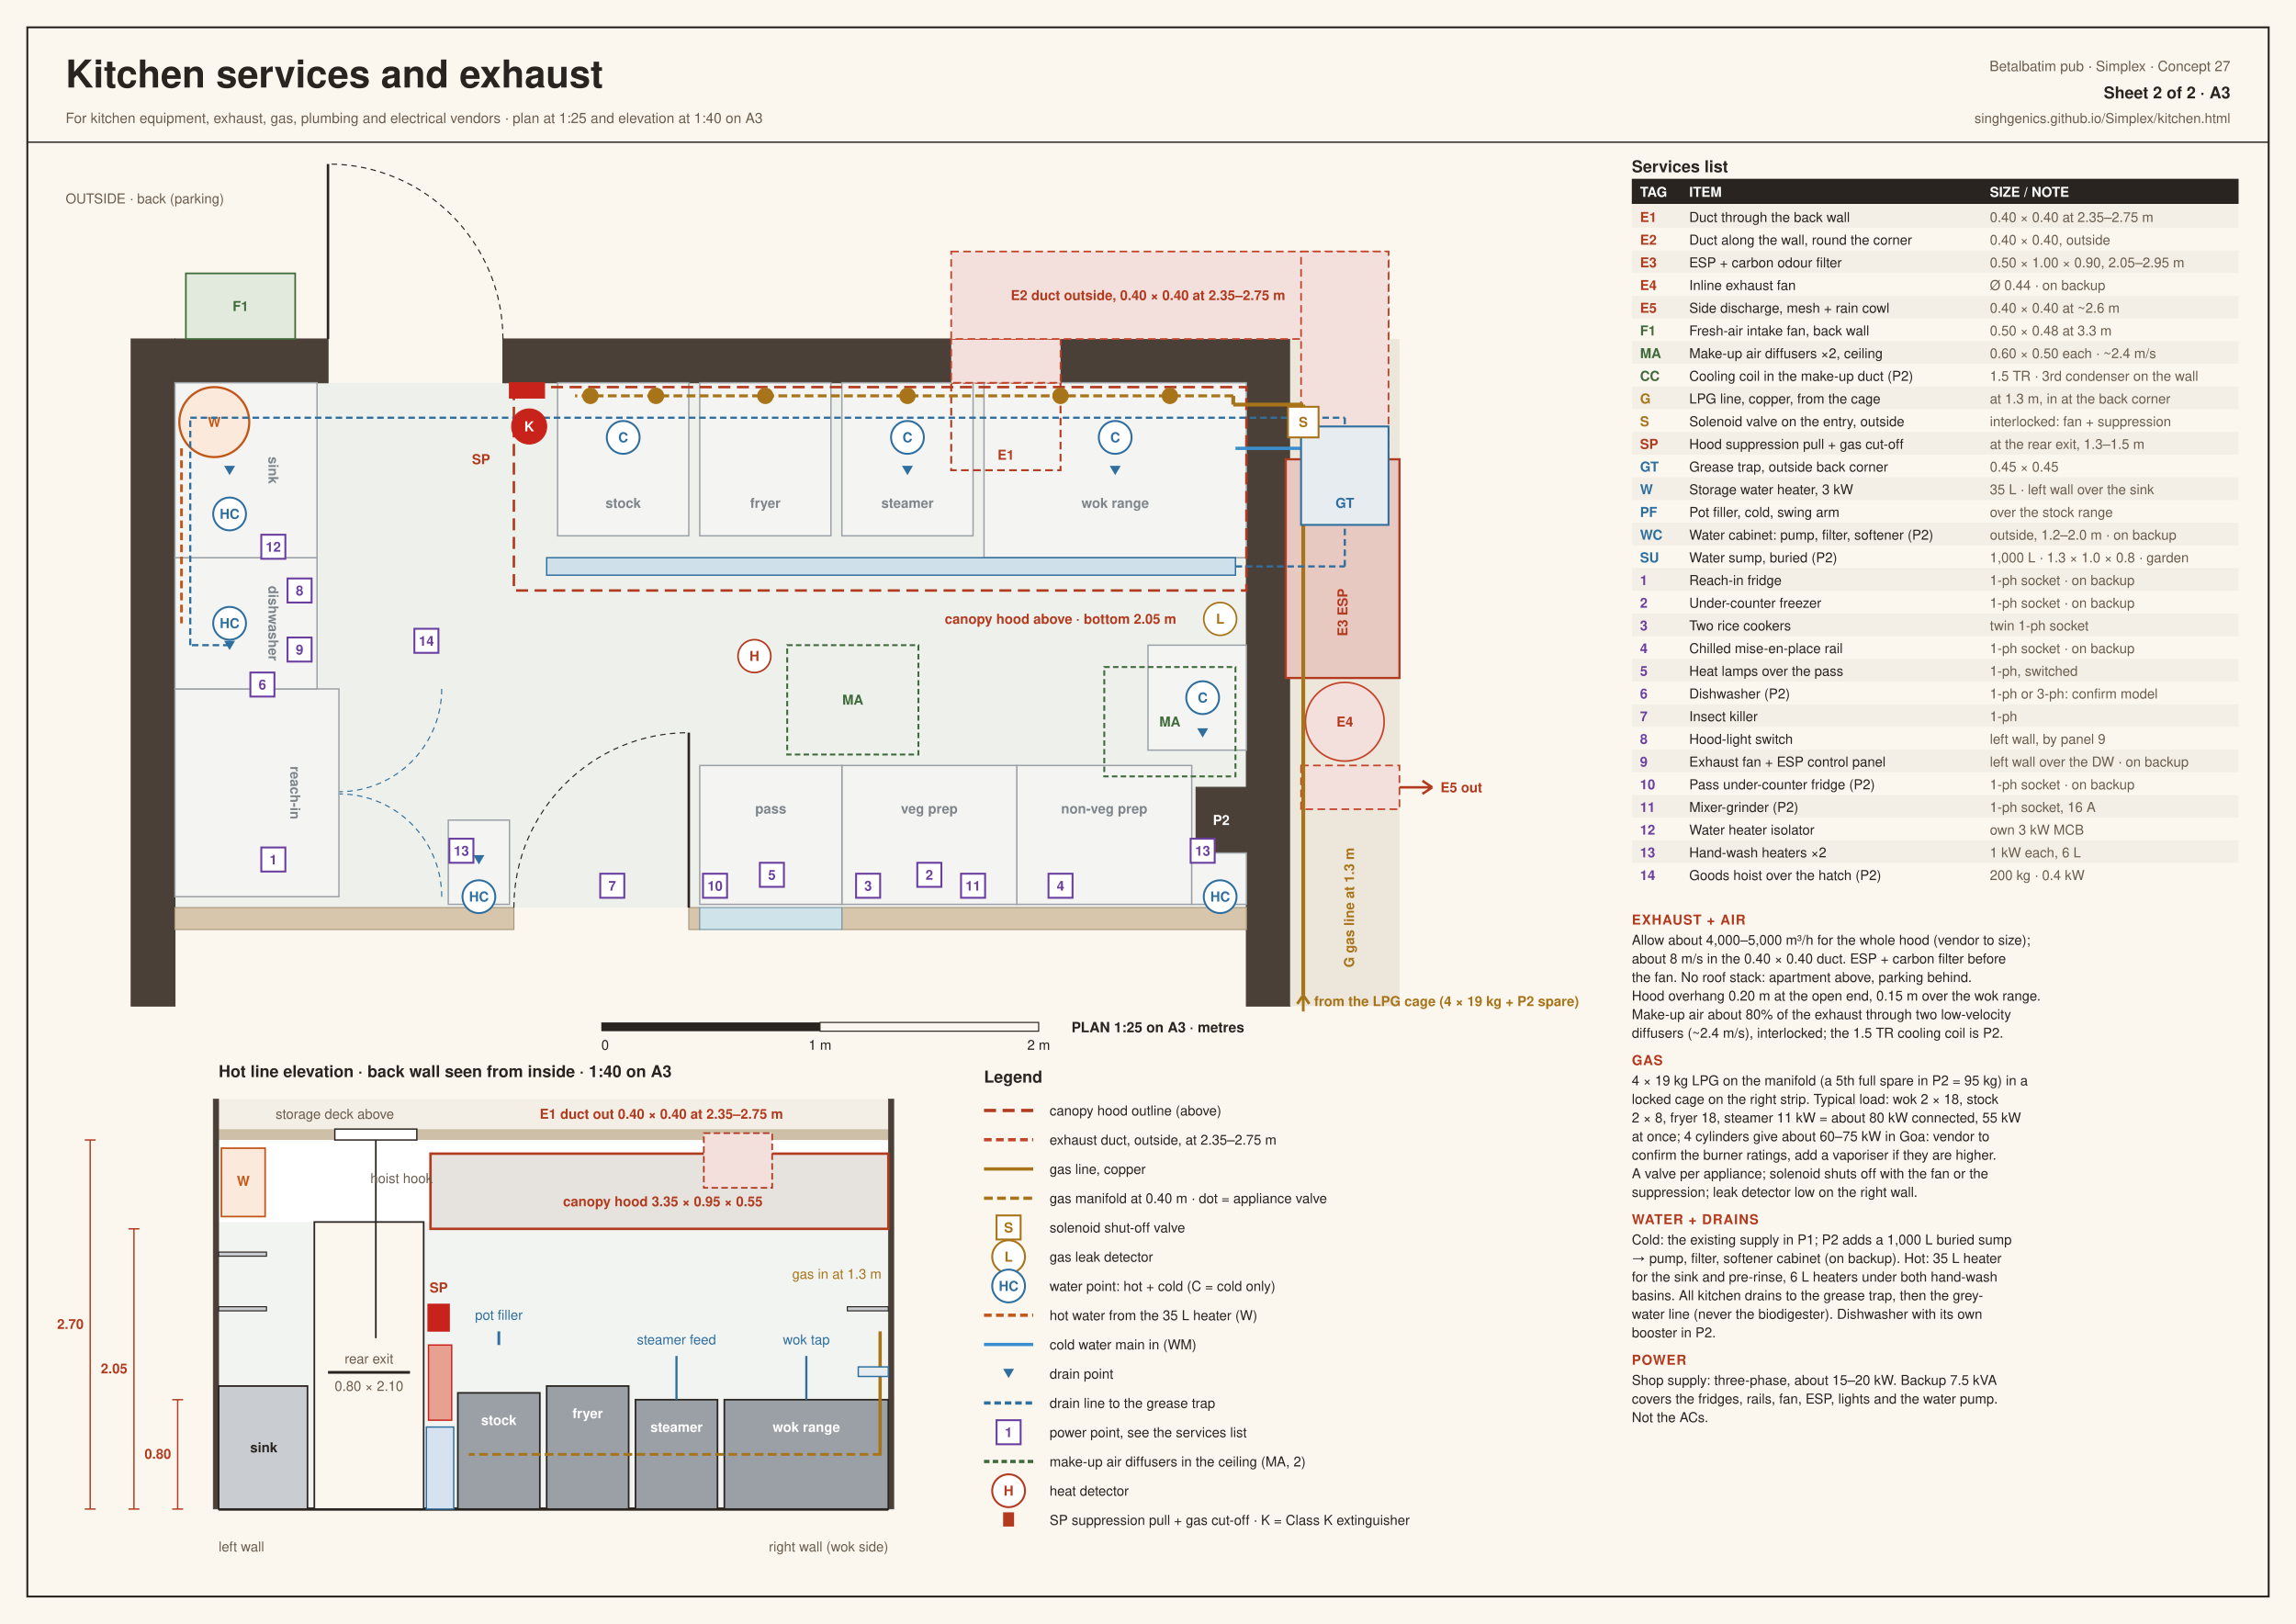
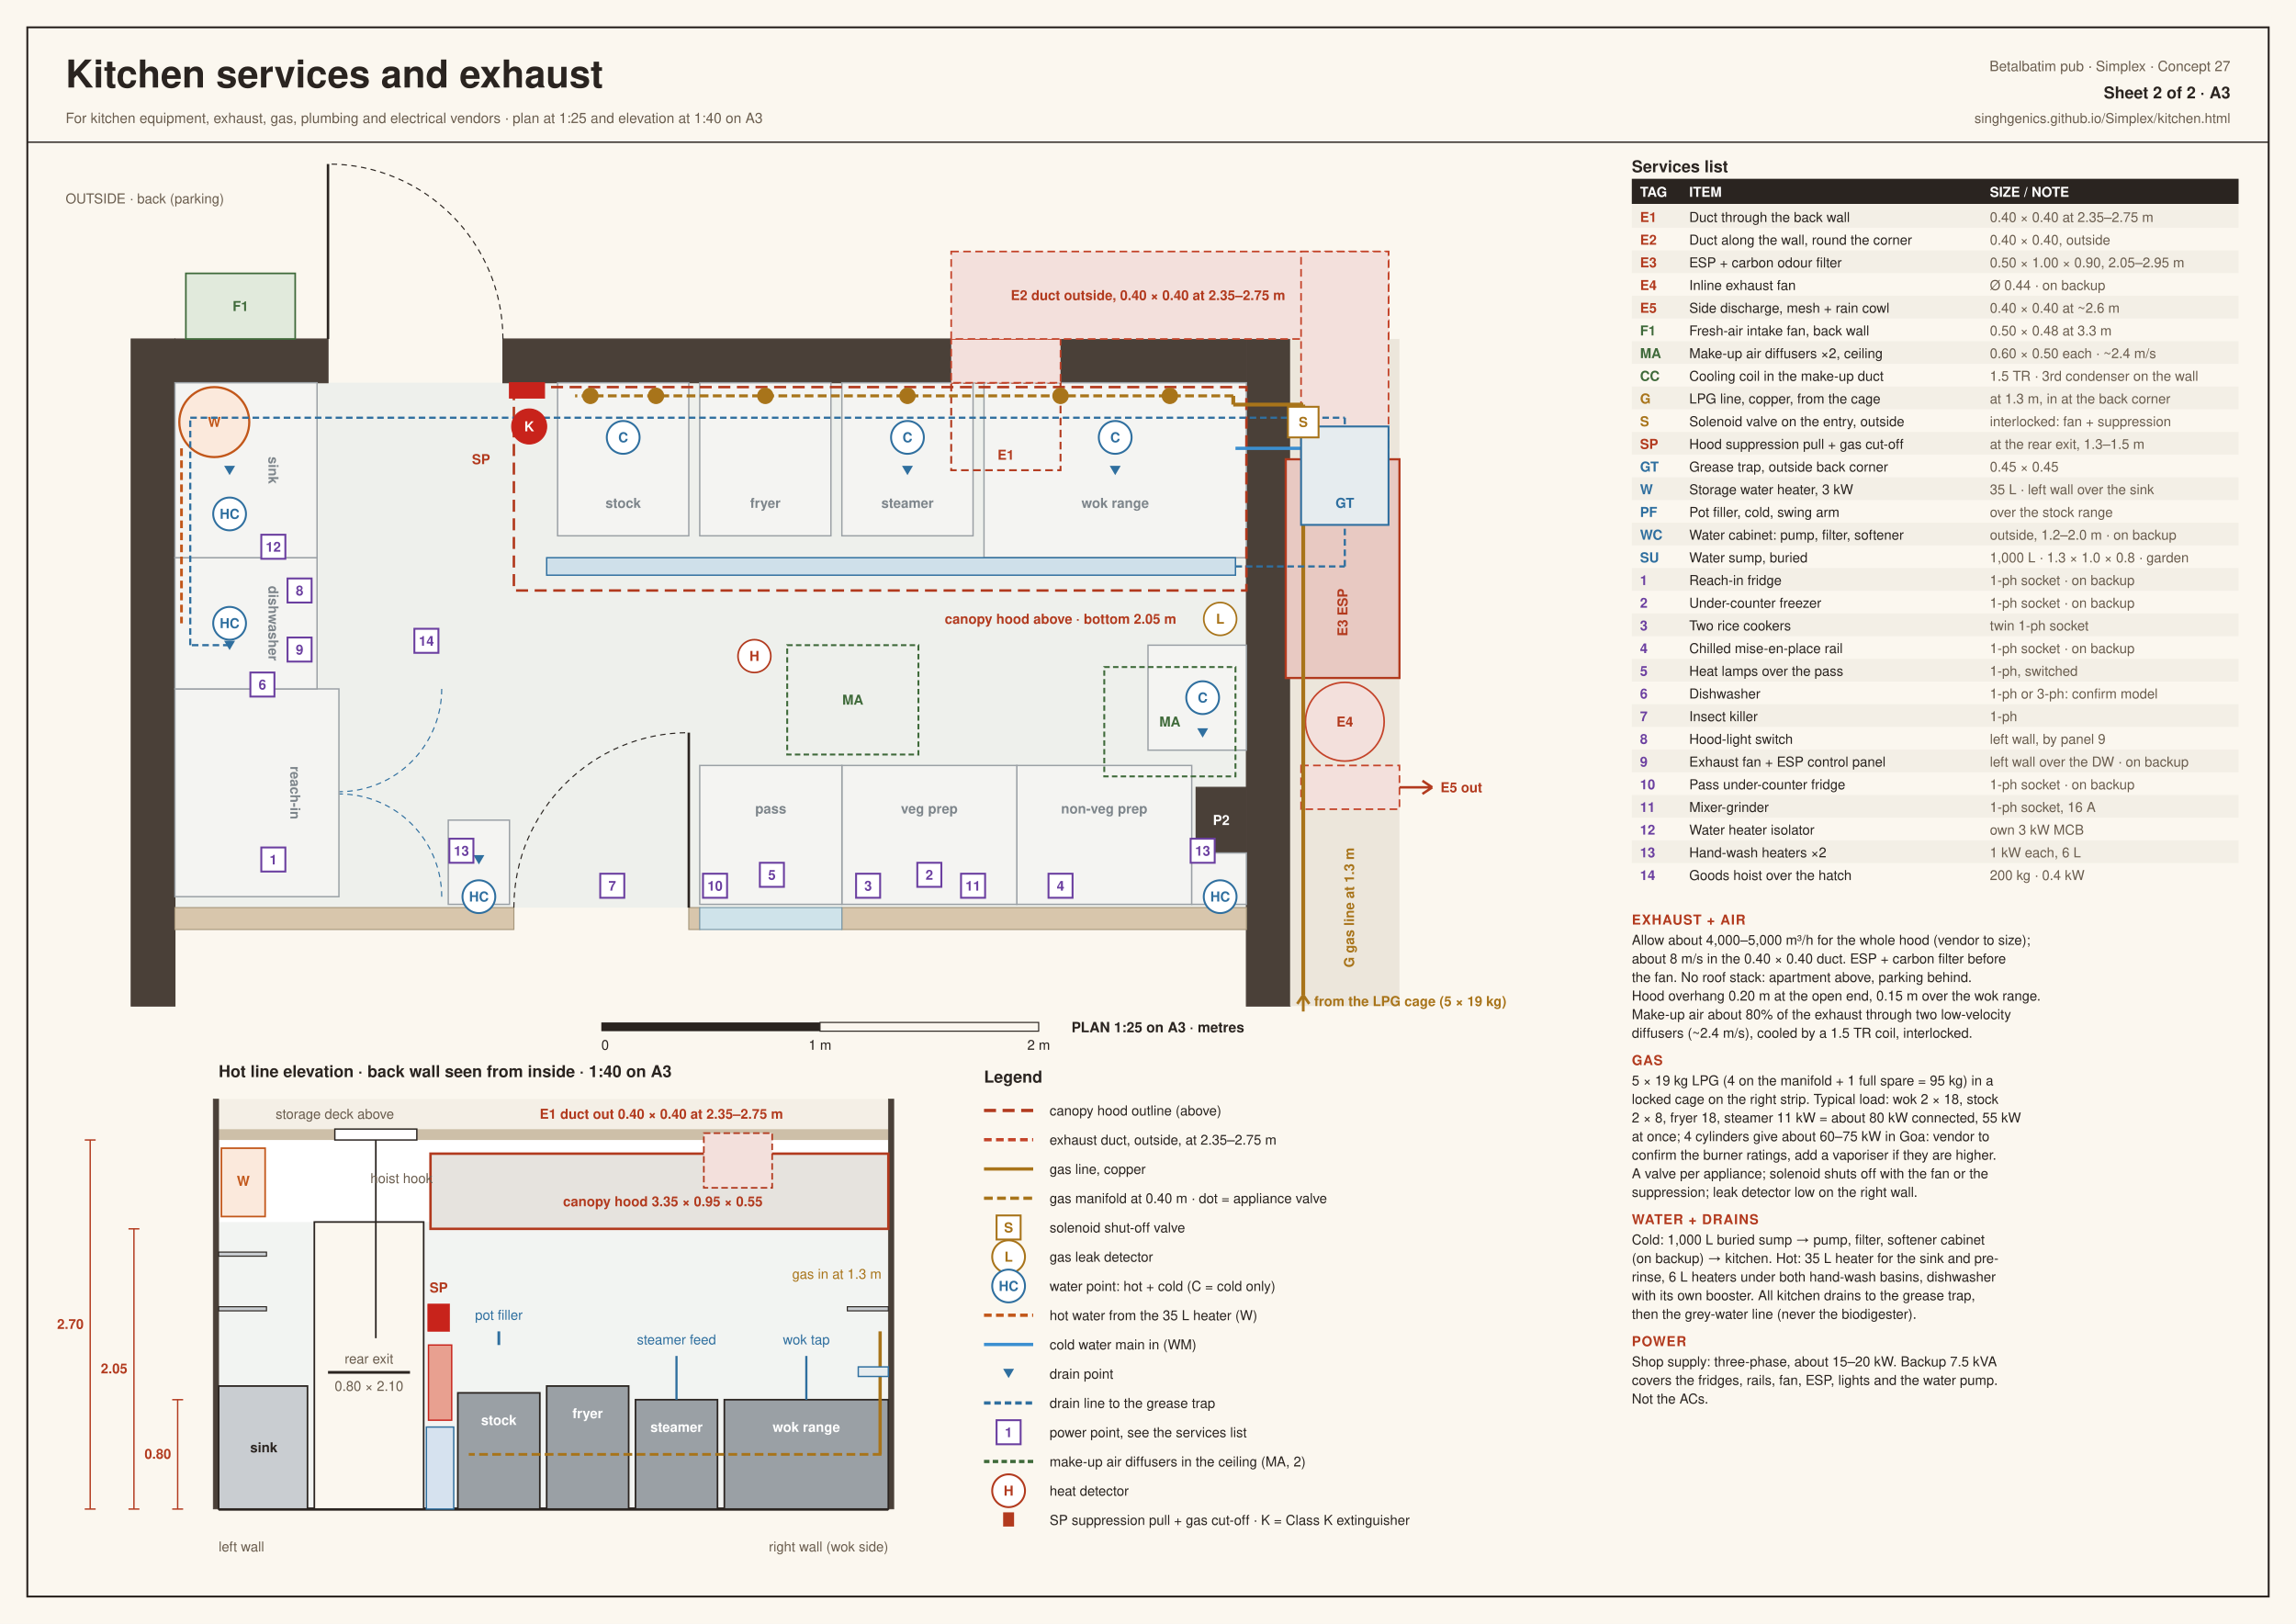
<svg xmlns="http://www.w3.org/2000/svg" width="420mm" height="297mm" viewBox="0 0 420 297" font-family="IBM Plex Sans, Helvetica, Arial, sans-serif">
  <rect width="420" height="297" fill="#fbf7ef" />
  <rect x="5" y="5" width="410" height="287" fill="none" stroke="#2a2420" stroke-width="0.35" />
  <text x="12" y="16" font-size="7" font-weight="700" fill="#2a2420">Kitchen services and exhaust</text>
  <text x="12" y="22.5" font-size="2.6" fill="#6a5d4e">For kitchen equipment, exhaust, gas, plumbing and electrical vendors · plan at 1:25 and elevation at 1:40 on A3</text>
  <text x="408" y="13" font-size="2.6" fill="#6a5d4e" text-anchor="end">Betalbatim pub · Simplex · Concept 27</text>
  <text x="408" y="18" font-size="3.0" font-weight="700" fill="#2a2420" text-anchor="end">Sheet 2 of 2 · A3</text>
  <text x="408" y="22.5" font-size="2.5" fill="#6a5d4e" text-anchor="end">singhgenics.github.io/Simplex/kitchen.html</text>
  <line x1="5" y1="26" x2="415" y2="26" stroke="#2a2420" stroke-width="0.25" />
  <rect x="32.00" y="70.00" width="196.00" height="96.00" fill="#eef0ec" stroke="none" stroke-width="0.3" />
  <rect x="228.00" y="62.00" width="8.00" height="122.00" fill="#4a4038" stroke="#4a4038" stroke-width="0.2" />
  <rect x="24.00" y="62.00" width="8.00" height="122.00" fill="#4a4038" stroke="#4a4038" stroke-width="0.2" />
  <rect x="92.00" y="62.00" width="136.00" height="8.00" fill="#4a4038" stroke="#4a4038" stroke-width="0.2" />
  <rect x="32.00" y="62.00" width="28.00" height="8.00" fill="#4a4038" stroke="#4a4038" stroke-width="0.2" />
  <rect x="154.00" y="166.00" width="74.00" height="4.00" fill="#d8c6ac" stroke="#a8987c" stroke-width="0.2" />
  <rect x="126.00" y="166.00" width="2.00" height="4.00" fill="#d8c6ac" stroke="#a8987c" stroke-width="0.2" />
  <rect x="32.00" y="166.00" width="62.00" height="4.00" fill="#d8c6ac" stroke="#a8987c" stroke-width="0.2" />
  <rect x="128.00" y="166.00" width="26.00" height="4.00" fill="#cfe3ea" stroke="#7a9aaa" stroke-width="0.2" />
  <rect x="218.80" y="144.00" width="9.20" height="12.00" fill="#4a4038" stroke="#4a4038" stroke-width="0.2" />
  <text x="223.40" y="150.88" font-size="2.5" fill="#fff" text-anchor="middle" font-weight="700">P2</text>
  <path d="M94.00 166.00 A32.00 32.00 0 0 1 126.00 134.00" fill="none" stroke="#2a2420" stroke-width="0.2" stroke-dasharray="1 0.8" />
  <line x1="126.00" y1="166.00" x2="126.00" y2="134.00" stroke="#2a2420" stroke-width="0.45" />
  <path d="M92.00 62.00 A32.00 32.00 0 0 0 60.00 30.00" fill="none" stroke="#2a2420" stroke-width="0.2" stroke-dasharray="1 0.8" />
  <line x1="60.00" y1="62.00" x2="60.00" y2="30.00" stroke="#2a2420" stroke-width="0.45" />
  <path d="M80.80 164.00 A18.80 18.80 0 0 0 62.00 145.20" fill="none" stroke="#2f6f9f" stroke-width="0.2" stroke-dasharray="1 0.8" />
  <path d="M80.80 126.00 A18.80 18.80 0 0 1 62.00 144.80" fill="none" stroke="#2f6f9f" stroke-width="0.2" stroke-dasharray="1 0.8" />
  <rect x="236.00" y="62.00" width="20.00" height="122.00" fill="#ece6db" stroke="none" stroke-width="0.3" />
  <text x="12" y="37.20" font-size="2.5" fill="#6a5d4e">OUTSIDE · back (parking)</text>
  <rect x="180.00" y="70.00" width="48.00" height="32.00" fill="#f4f4f2" stroke="#9aa0a5" stroke-width="0.25" />
  <text x="204.00" y="92.88" font-size="2.5" fill="#7d858b" text-anchor="middle" font-weight="600">wok range</text>
  <rect x="154.00" y="70.00" width="24.00" height="28.00" fill="#f4f4f2" stroke="#9aa0a5" stroke-width="0.25" />
  <text x="166.00" y="92.88" font-size="2.5" fill="#7d858b" text-anchor="middle" font-weight="600">steamer</text>
  <rect x="128.00" y="70.00" width="24.00" height="28.00" fill="#f4f4f2" stroke="#9aa0a5" stroke-width="0.25" />
  <text x="140.00" y="92.88" font-size="2.5" fill="#7d858b" text-anchor="middle" font-weight="600">fryer</text>
  <rect x="102.00" y="70.00" width="24.00" height="28.00" fill="#f4f4f2" stroke="#9aa0a5" stroke-width="0.25" />
  <text x="114.00" y="92.88" font-size="2.5" fill="#7d858b" text-anchor="middle" font-weight="600">stock</text>
  <rect x="186.00" y="140.00" width="32.00" height="25.40" fill="#f4f4f2" stroke="#9aa0a5" stroke-width="0.25" />
  <text x="202.00" y="148.78" font-size="2.5" fill="#7d858b" text-anchor="middle" font-weight="600">non-veg prep</text>
  <rect x="154.00" y="140.00" width="32.00" height="25.40" fill="#f4f4f2" stroke="#9aa0a5" stroke-width="0.25" />
  <text x="170.00" y="148.78" font-size="2.5" fill="#7d858b" text-anchor="middle" font-weight="600">veg prep</text>
  <rect x="128.00" y="140.00" width="26.00" height="25.40" fill="#f4f4f2" stroke="#9aa0a5" stroke-width="0.25" />
  <text x="141.00" y="148.78" font-size="2.5" fill="#7d858b" text-anchor="middle" font-weight="600">pass</text>
  <rect x="82.00" y="150.00" width="11.20" height="15.40" fill="#f4f4f2" stroke="#9aa0a5" stroke-width="0.25" />
  <rect x="218.00" y="156.00" width="10.00" height="9.40" fill="#f4f4f2" stroke="#9aa0a5" stroke-width="0.25" />
  <rect x="210.00" y="118.00" width="18.00" height="19.20" fill="#f4f4f2" stroke="#9aa0a5" stroke-width="0.25" />
  <rect x="32.00" y="126.00" width="30.00" height="38.00" fill="#f4f4f2" stroke="#9aa0a5" stroke-width="0.25" />
  <text x="54.00" y="145.88" font-size="2.5" fill="#7d858b" text-anchor="middle" font-weight="600" transform="rotate(90 54.00 145.00)">reach-in</text>
  <rect x="32.00" y="102.00" width="26.00" height="24.00" fill="#f4f4f2" stroke="#9aa0a5" stroke-width="0.25" />
  <text x="50.00" y="114.88" font-size="2.5" fill="#7d858b" text-anchor="middle" font-weight="600" transform="rotate(90 50.00 114.00)">dishwasher</text>
  <rect x="32.00" y="70.00" width="26.00" height="32.00" fill="#f4f4f2" stroke="#9aa0a5" stroke-width="0.25" />
  <text x="50.00" y="86.88" font-size="2.5" fill="#7d858b" text-anchor="middle" font-weight="600" transform="rotate(90 50.00 86.00)">sink</text>
  <rect x="94.00" y="70.80" width="134.00" height="37.20" fill="none" stroke="#b23a1e" stroke-width="0.45" stroke-dasharray="2.2 1.2" />
  <text x="194.00" y="114.08" font-size="2.5" fill="#b23a1e" text-anchor="middle" font-weight="600">canopy hood above · bottom 2.05 m</text>
  <rect x="174.00" y="70.00" width="20.00" height="16.00" fill="none" stroke="#b23a1e" stroke-width="0.35" stroke-dasharray="1.4 0.8" />
  <rect x="174.00" y="62.00" width="20.00" height="8.00" fill="#f3e0dc" stroke="#c4442a" stroke-width="0.3" stroke-dasharray="1.4 0.8" />
  <rect x="174.00" y="46.00" width="80.00" height="16.00" fill="#f3e0dc" stroke="#c4442a" stroke-width="0.3" stroke-dasharray="1.4 0.8" />
  <rect x="238.00" y="46.00" width="16.00" height="38.00" fill="#f3e0dc" stroke="#c4442a" stroke-width="0.3" stroke-dasharray="1.4 0.8" />
  <rect x="235.20" y="84.00" width="20.80" height="40.00" fill="#e8c9c2" stroke="#b23a1e" stroke-width="0.4" />
  <text x="245.60" y="112.88" font-size="2.5" fill="#b23a1e" text-anchor="middle" font-weight="700" transform="rotate(-90 245.60 112.00)">E3 ESP</text>
  <circle cx="246.00" cy="132.00" r="7.20" fill="#f3e0dc" stroke="#c4442a" stroke-width="0.3" />
  <text x="246.00" y="132.88" font-size="2.5" fill="#b23a1e" text-anchor="middle" font-weight="700">E4</text>
  <rect x="238.00" y="140.00" width="18.00" height="8.00" fill="#f3e0dc" stroke="#c4442a" stroke-width="0.3" stroke-dasharray="1.4 0.8" />
  <path d="M256.00 144.00 l6 0 m0 0 l-1.8 -1.2 m1.8 1.2 l-1.8 1.2" stroke="#b23a1e" stroke-width="0.45" fill="none" />
  <text x="263.50" y="144.90" font-size="2.5" font-weight="700" fill="#b23a1e">E5 out</text>
  <text x="184.00" y="84.08" font-size="2.5" fill="#b23a1e" text-anchor="middle" font-weight="700">E1</text>
  <text x="210.00" y="54.88" font-size="2.5" fill="#b23a1e" text-anchor="middle" font-weight="700">E2 duct outside, 0.40 × 0.40 at 2.35–2.75 m</text>
  <rect x="202.00" y="122.00" width="24.00" height="20.00" fill="none" stroke="#3f6a3a" stroke-width="0.35" stroke-dasharray="1 0.6" />
  <text x="214.00" y="132.88" font-size="2.5" fill="#3f6a3a" text-anchor="middle" font-weight="700">MA</text>
  <rect x="144.00" y="118.00" width="24.00" height="20.00" fill="none" stroke="#3f6a3a" stroke-width="0.35" stroke-dasharray="1 0.6" />
  <text x="156.00" y="128.88" font-size="2.5" fill="#3f6a3a" text-anchor="middle" font-weight="700">MA</text>
  <rect x="34.00" y="50.00" width="20.00" height="12.00" fill="#e1eadc" stroke="#3f6a3a" stroke-width="0.3" />
  <text x="44.00" y="56.88" font-size="2.5" fill="#3f6a3a" text-anchor="middle" font-weight="700">F1</text>
  <line x1="238.40" y1="182.00" x2="238.40" y2="74.00" stroke="#a8741a" stroke-width="0.7" />
  <line x1="238.40" y1="74.00" x2="225.60" y2="74.00" stroke="#a8741a" stroke-width="0.7" />
  <line x1="225.60" y1="74.00" x2="225.60" y2="72.40" stroke="#a8741a" stroke-width="0.7" />
  <line x1="225.60" y1="72.40" x2="105.20" y2="72.40" stroke="#a8741a" stroke-width="0.55" stroke-dasharray="1.6 0.8" />
  <circle cx="214.00" cy="72.40" r="1.40" fill="#a8741a" stroke="#a8741a" stroke-width="0.2" />
  <circle cx="194.00" cy="72.40" r="1.40" fill="#a8741a" stroke="#a8741a" stroke-width="0.2" />
  <circle cx="166.00" cy="72.40" r="1.40" fill="#a8741a" stroke="#a8741a" stroke-width="0.2" />
  <circle cx="140.00" cy="72.40" r="1.40" fill="#a8741a" stroke="#a8741a" stroke-width="0.2" />
  <circle cx="120.00" cy="72.40" r="1.40" fill="#a8741a" stroke="#a8741a" stroke-width="0.2" />
  <circle cx="108.00" cy="72.40" r="1.40" fill="#a8741a" stroke="#a8741a" stroke-width="0.2" />
  <circle cx="223.20" cy="113.20" r="3.00" fill="#fff" stroke="#a8741a" stroke-width="0.3" />
  <text x="223.20" y="114.08" font-size="2.5" fill="#a8741a" text-anchor="middle" font-weight="700">L</text>
  <path d="M238.40 185.00 l0 -3 m0 0 l-1.1 1.6 m1.1 -1.6 l1.1 1.6" stroke="#a8741a" stroke-width="0.5" fill="none" />
  <circle cx="42.00" cy="94.00" r="3.00" fill="#fff" stroke="#2f6f9f" stroke-width="0.35" />
  <text x="42.00" y="94.88" font-size="2.5" fill="#2f6f9f" text-anchor="middle" font-weight="700">HC</text>
  <circle cx="42.00" cy="114.00" r="3.00" fill="#fff" stroke="#2f6f9f" stroke-width="0.35" />
  <text x="42.00" y="114.88" font-size="2.5" fill="#2f6f9f" text-anchor="middle" font-weight="700">HC</text>
  <circle cx="87.60" cy="164.00" r="3.00" fill="#fff" stroke="#2f6f9f" stroke-width="0.35" />
  <text x="87.60" y="164.88" font-size="2.5" fill="#2f6f9f" text-anchor="middle" font-weight="700">HC</text>
  <circle cx="223.20" cy="164.00" r="3.00" fill="#fff" stroke="#2f6f9f" stroke-width="0.35" />
  <text x="223.20" y="164.88" font-size="2.5" fill="#2f6f9f" text-anchor="middle" font-weight="700">HC</text>
  <circle cx="220.00" cy="127.60" r="3.00" fill="#fff" stroke="#2f6f9f" stroke-width="0.35" />
  <text x="220.00" y="128.48" font-size="2.5" fill="#2f6f9f" text-anchor="middle" font-weight="700">C</text>
  <circle cx="204.00" cy="80.00" r="3.00" fill="#fff" stroke="#2f6f9f" stroke-width="0.35" />
  <text x="204.00" y="80.88" font-size="2.5" fill="#2f6f9f" text-anchor="middle" font-weight="700">C</text>
  <circle cx="166.00" cy="80.00" r="3.00" fill="#fff" stroke="#2f6f9f" stroke-width="0.35" />
  <text x="166.00" y="80.88" font-size="2.5" fill="#2f6f9f" text-anchor="middle" font-weight="700">C</text>
  <circle cx="114.00" cy="80.00" r="3.00" fill="#fff" stroke="#2f6f9f" stroke-width="0.35" />
  <text x="114.00" y="80.88" font-size="2.5" fill="#2f6f9f" text-anchor="middle" font-weight="700">C</text>
  <circle cx="39.20" cy="77.20" r="6.40" fill="#fbe9dc" stroke="#c2571a" stroke-width="0.4" />
  <text x="39.20" y="78.08" font-size="2.5" fill="#c2571a" text-anchor="middle" font-weight="700">W</text>
  <line x1="33.20" y1="82.00" x2="33.20" y2="114.00" stroke="#c2571a" stroke-width="0.5" stroke-dasharray="1.4 0.8" />
  <line x1="244.00" y1="82.00" x2="226.00" y2="82.00" stroke="#3b8fd0" stroke-width="0.6" />
  <text x="244.00" y="91.68" font-size="2.5" fill="#3b8fd0" text-anchor="middle" font-weight="700" transform="rotate(-90 244.00 90.80)">WM</text>
  <rect x="100.00" y="102.00" width="126.00" height="3.20" fill="#cfe0ea" stroke="#2f6f9f" stroke-width="0.25" />
  <line x1="42.00" y1="118.00" x2="34.80" y2="118.00" stroke="#2f6f9f" stroke-width="0.4" stroke-dasharray="1.2 0.7" />
  <line x1="34.80" y1="118.00" x2="34.80" y2="76.40" stroke="#2f6f9f" stroke-width="0.4" stroke-dasharray="1.2 0.7" />
  <line x1="34.80" y1="76.40" x2="246.00" y2="76.40" stroke="#2f6f9f" stroke-width="0.4" stroke-dasharray="1.2 0.7" />
  <line x1="246.00" y1="76.40" x2="246.00" y2="78.00" stroke="#2f6f9f" stroke-width="0.4" stroke-dasharray="1.2 0.7" />
  <line x1="226.00" y1="103.60" x2="246.00" y2="103.60" stroke="#2f6f9f" stroke-width="0.4" stroke-dasharray="1.2 0.7" />
  <line x1="246.00" y1="103.60" x2="246.00" y2="96.00" stroke="#2f6f9f" stroke-width="0.4" stroke-dasharray="1.2 0.7" />
  <rect x="238.00" y="78.00" width="16.00" height="18.00" fill="#e6ecef" stroke="#2f6f9f" stroke-width="0.35" />
  <text x="246.00" y="92.88" font-size="2.5" fill="#2f6f9f" text-anchor="middle" font-weight="700">GT</text>
  <rect x="235.60" y="74.40" width="5.60" height="5.60" fill="#fff" stroke="#a8741a" stroke-width="0.35" />
  <text x="238.40" y="78.08" font-size="2.5" fill="#a8741a" text-anchor="middle" font-weight="700">S</text>
  <path d="M41.00 85.20 l2 0 l-1 1.7 z" fill="#2f6f9f" />
  <path d="M41.00 117.20 l2 0 l-1 1.7 z" fill="#2f6f9f" />
  <path d="M86.60 156.40 l2 0 l-1 1.7 z" fill="#2f6f9f" />
  <path d="M219.00 133.20 l2 0 l-1 1.7 z" fill="#2f6f9f" />
  <path d="M165.00 85.20 l2 0 l-1 1.7 z" fill="#2f6f9f" />
  <path d="M203.00 85.20 l2 0 l-1 1.7 z" fill="#2f6f9f" />
  <rect x="47.80" y="155.00" width="4.4" height="4.4" fill="#fff" stroke="#6b3fa0" stroke-width="0.35" />
  <text x="50.00" y="158.10" font-size="2.5" font-weight="700" fill="#6b3fa0" text-anchor="middle">1</text>
  <rect x="167.80" y="157.80" width="4.4" height="4.4" fill="#fff" stroke="#6b3fa0" stroke-width="0.35" />
  <text x="170.00" y="160.90" font-size="2.5" font-weight="700" fill="#6b3fa0" text-anchor="middle">2</text>
  <rect x="156.60" y="159.80" width="4.4" height="4.4" fill="#fff" stroke="#6b3fa0" stroke-width="0.35" />
  <text x="158.80" y="162.90" font-size="2.5" font-weight="700" fill="#6b3fa0" text-anchor="middle">3</text>
  <rect x="128.60" y="159.80" width="4.4" height="4.4" fill="#fff" stroke="#6b3fa0" stroke-width="0.35" />
  <text x="130.80" y="162.90" font-size="2.5" font-weight="700" fill="#6b3fa0" text-anchor="middle">10</text>
  <rect x="175.80" y="159.80" width="4.4" height="4.4" fill="#fff" stroke="#6b3fa0" stroke-width="0.35" />
  <text x="178.00" y="162.90" font-size="2.5" font-weight="700" fill="#6b3fa0" text-anchor="middle">11</text>
  <rect x="191.80" y="159.80" width="4.4" height="4.4" fill="#fff" stroke="#6b3fa0" stroke-width="0.35" />
  <text x="194.00" y="162.90" font-size="2.5" font-weight="700" fill="#6b3fa0" text-anchor="middle">4</text>
  <rect x="139.00" y="157.80" width="4.4" height="4.4" fill="#fff" stroke="#6b3fa0" stroke-width="0.35" />
  <text x="141.20" y="160.90" font-size="2.5" font-weight="700" fill="#6b3fa0" text-anchor="middle">5</text>
  <rect x="45.80" y="123.00" width="4.4" height="4.4" fill="#fff" stroke="#6b3fa0" stroke-width="0.35" />
  <text x="48.00" y="126.10" font-size="2.5" font-weight="700" fill="#6b3fa0" text-anchor="middle">6</text>
  <rect x="109.80" y="159.80" width="4.4" height="4.4" fill="#fff" stroke="#6b3fa0" stroke-width="0.35" />
  <text x="112.00" y="162.90" font-size="2.5" font-weight="700" fill="#6b3fa0" text-anchor="middle">7</text>
  <rect x="52.60" y="105.80" width="4.4" height="4.4" fill="#fff" stroke="#6b3fa0" stroke-width="0.35" />
  <text x="54.80" y="108.90" font-size="2.5" font-weight="700" fill="#6b3fa0" text-anchor="middle">8</text>
  <rect x="52.60" y="116.60" width="4.4" height="4.4" fill="#fff" stroke="#6b3fa0" stroke-width="0.35" />
  <text x="54.80" y="119.70" font-size="2.5" font-weight="700" fill="#6b3fa0" text-anchor="middle">9</text>
  <rect x="47.80" y="97.80" width="4.4" height="4.4" fill="#fff" stroke="#6b3fa0" stroke-width="0.35" />
  <text x="50.00" y="100.90" font-size="2.5" font-weight="700" fill="#6b3fa0" text-anchor="middle">12</text>
  <rect x="82.20" y="153.40" width="4.4" height="4.4" fill="#fff" stroke="#6b3fa0" stroke-width="0.35" />
  <text x="84.40" y="156.50" font-size="2.5" font-weight="700" fill="#6b3fa0" text-anchor="middle">13</text>
  <rect x="217.80" y="153.40" width="4.4" height="4.4" fill="#fff" stroke="#6b3fa0" stroke-width="0.35" />
  <text x="220.00" y="156.50" font-size="2.5" font-weight="700" fill="#6b3fa0" text-anchor="middle">13</text>
  <rect x="75.80" y="115.00" width="4.4" height="4.4" fill="#fff" stroke="#6b3fa0" stroke-width="0.35" />
  <text x="78.00" y="118.10" font-size="2.5" font-weight="700" fill="#6b3fa0" text-anchor="middle">14</text>
  <rect x="93.20" y="70.00" width="6.40" height="2.80" fill="#c8231b" stroke="#c8231b" stroke-width="0.2" />
  <text x="88.00" y="84.88" font-size="2.5" fill="#b23a1e" text-anchor="middle" font-weight="700">SP</text>
  <circle cx="96.80" cy="78.00" r="3.20" fill="#c8231b" stroke="#c8231b" stroke-width="0.2" />
  <text x="96.80" y="78.88" font-size="2.5" fill="#fff" text-anchor="middle" font-weight="700">K</text>
  <circle cx="138.00" cy="120.00" r="3.00" fill="#fff" stroke="#b23a1e" stroke-width="0.3" />
  <text x="138.00" y="120.88" font-size="2.5" fill="#b23a1e" text-anchor="middle" font-weight="700">H</text>
  <text x="246.80" y="166.88" font-size="2.5" fill="#a8741a" text-anchor="middle" font-weight="700" transform="rotate(-90 246.80 166.00)">G gas line at 1.3 m</text>
  <g transform="translate(110.00,187.00)">
    <rect width="40.0" height="1.6" fill="#2a2420" />
    <rect x="40.0" width="40.0" height="1.6" fill="none" stroke="#2a2420" stroke-width="0.2" />
    <text y="5" font-size="2.5" fill="#2a2420">0</text>
    <text x="40.0" y="5" font-size="2.5" text-anchor="middle" fill="#2a2420">1 m</text>
    <text x="80.0" y="5" font-size="2.5" text-anchor="middle" fill="#2a2420">2 m</text>
    <text x="86.0" y="1.8" font-size="2.6" font-weight="700" fill="#2a2420">PLAN 1:25 on A3 · metres</text>
  </g>
-   <text x="240.40" y="184.00" font-size="2.5" fill="#a8741a" font-weight="600">from the LPG cage (4 × 19 kg + P2 spare)</text>
+   <text x="240.40" y="184.00" font-size="2.5" fill="#a8741a" font-weight="600">from the LPG cage (5 × 19 kg)</text>
  <text x="40" y="197.00" font-size="3.0" font-weight="700" fill="#2a2420">Hot line elevation · back wall seen from inside · 1:40 on A3</text>
  <rect x="40.00" y="208.50" width="122.50" height="67.50" fill="#ffffff" stroke="none" stroke-width="0.3" />
  <rect x="40.00" y="223.50" width="122.50" height="52.50" fill="#f2f4f2" stroke="none" stroke-width="0.3" />
  <rect x="40.00" y="206.50" width="122.50" height="2.00" fill="#cdbfa8" stroke="none" stroke-width="0.3" />
  <rect x="40.00" y="201.00" width="122.50" height="5.50" fill="#f4efe6" stroke="none" stroke-width="0.3" />
  <text x="61.25" y="204.62" font-size="2.5" fill="#6a5d4e" text-anchor="middle" font-weight="500">storage deck above</text>
  <line x1="162.50" y1="276.00" x2="40.00" y2="276.00" stroke="#2a2420" stroke-width="0.6" />
  <rect x="162.50" y="201.00" width="1.00" height="75.00" fill="#4a4038" stroke="#4a4038" stroke-width="0.1" />
  <rect x="39.00" y="201.00" width="1.00" height="75.00" fill="#4a4038" stroke="#4a4038" stroke-width="0.1" />
  <rect x="132.50" y="256.00" width="30.00" height="20.00" fill="#9aa0a5" stroke="#2a2420" stroke-width="0.3" />
  <text x="147.50" y="261.88" font-size="2.5" fill="#fff" text-anchor="middle" font-weight="700">wok range</text>
  <rect x="116.25" y="256.00" width="15.00" height="20.00" fill="#9aa0a5" stroke="#2a2420" stroke-width="0.3" />
  <text x="123.75" y="261.88" font-size="2.5" fill="#fff" text-anchor="middle" font-weight="700">steamer</text>
  <rect x="100.00" y="253.50" width="15.00" height="22.50" fill="#9aa0a5" stroke="#2a2420" stroke-width="0.3" />
  <text x="107.50" y="259.38" font-size="2.5" fill="#fff" text-anchor="middle" font-weight="700">fryer</text>
  <rect x="83.75" y="254.75" width="15.00" height="21.25" fill="#9aa0a5" stroke="#2a2420" stroke-width="0.3" />
  <text x="91.25" y="260.62" font-size="2.5" fill="#fff" text-anchor="middle" font-weight="700">stock</text>
  <rect x="78.75" y="211.00" width="83.75" height="13.75" fill="#e6e3de" stroke="#b23a1e" stroke-width="0.45" />
  <text x="121.25" y="220.62" font-size="2.5" fill="#b23a1e" text-anchor="middle" font-weight="600">canopy hood 3.35 × 0.95 × 0.55</text>
  <rect x="128.75" y="207.25" width="12.50" height="10.00" fill="#f3e0dc" stroke="#b23a1e" stroke-width="0.3" stroke-dasharray="1.2 0.6" />
  <text x="143.25" y="204.62" font-size="2.5" fill="#b23a1e" text-anchor="end" font-weight="600">E1 duct out 0.40 × 0.40 at 2.35–2.75 m</text>
  <line x1="161.25" y1="266.00" x2="85.75" y2="266.00" stroke="#a8741a" stroke-width="0.5" stroke-dasharray="1.6 0.8" />
  <line x1="147.50" y1="256.00" x2="147.50" y2="248.00" stroke="#2f6f9f" stroke-width="0.4" />
  <text x="147.50" y="245.88" font-size="2.5" fill="#2f6f9f" text-anchor="middle" font-weight="500">wok tap</text>
  <line x1="123.75" y1="256.00" x2="123.75" y2="248.00" stroke="#2f6f9f" stroke-width="0.4" />
  <text x="123.75" y="245.88" font-size="2.5" fill="#2f6f9f" text-anchor="middle" font-weight="500">steamer feed</text>
  <line x1="161.00" y1="266.00" x2="161.00" y2="243.50" stroke="#a8741a" stroke-width="0.6" />
  <text x="161.25" y="233.88" font-size="2.5" fill="#a8741a" text-anchor="end" font-weight="500">gas in at 1.3 m</text>
  <rect x="57.50" y="223.50" width="20.00" height="52.50" fill="#fbf7ef" stroke="#2a2420" stroke-width="0.3" />
  <text x="67.50" y="249.38" font-size="2.5" fill="#6a5d4e" text-anchor="middle" font-weight="500">rear exit</text>
  <text x="67.50" y="254.38" font-size="2.5" fill="#6a5d4e" text-anchor="middle" font-weight="500">0.80 × 2.10</text>
  <line x1="75.00" y1="251.00" x2="60.00" y2="251.00" stroke="#2a2420" stroke-width="0.5" />
  <rect x="78.25" y="238.50" width="4.00" height="5.00" fill="#c8231b" stroke="#c8231b" stroke-width="0.1" />
  <rect x="78.00" y="261.00" width="5.00" height="15.00" fill="#d6e2ef" stroke="#2f6f9f" stroke-width="0.25" />
  <rect x="78.38" y="246.00" width="4.25" height="13.75" fill="#e8a090" stroke="#c8231b" stroke-width="0.25" />
  <text x="80.50" y="244.88" font-size="2.5" fill="#2a2420" text-anchor="middle" font-weight="500" />
  <rect x="61.25" y="206.50" width="15.00" height="2.00" fill="#ffffff" stroke="#2a2420" stroke-width="0.25" />
  <line x1="68.75" y1="208.50" x2="68.75" y2="244.75" stroke="#2a2420" stroke-width="0.3" />
  <text x="67.75" y="216.38" font-size="2.5" fill="#6a5d4e" text-anchor="start" font-weight="500">hoist hook</text>
  <rect x="40.50" y="210.00" width="8.00" height="12.50" fill="#fbe9dc" stroke="#c2571a" stroke-width="0.3" />
  <text x="44.50" y="216.88" font-size="2.5" fill="#c2571a" text-anchor="middle" font-weight="700">W</text>
  <line x1="91.25" y1="243.50" x2="91.25" y2="246.00" stroke="#2f6f9f" stroke-width="0.5" />
  <text x="91.25" y="241.38" font-size="2.5" fill="#2f6f9f" text-anchor="middle" font-weight="500">pot filler</text>
  <rect x="40.00" y="253.50" width="16.25" height="22.50" fill="#c9cdd1" stroke="#2a2420" stroke-width="0.3" />
  <text x="48.25" y="265.62" font-size="2.5" fill="#2a2420" text-anchor="middle" font-weight="700">sink</text>
  <rect x="40.00" y="239.00" width="8.75" height="0.75" fill="#c9cdd1" stroke="#2a2420" stroke-width="0.2" />
  <rect x="40.00" y="229.00" width="8.75" height="0.75" fill="#c9cdd1" stroke="#2a2420" stroke-width="0.2" />
  <rect x="155.00" y="239.00" width="7.50" height="0.75" fill="#c9cdd1" stroke="#2a2420" stroke-width="0.2" />
  <rect x="157.00" y="250.00" width="5.50" height="1.75" fill="#e6ecef" stroke="#2f6f9f" stroke-width="0.25" />
  <g stroke="#b23a1e" stroke-width="0.25">
    <line x1="32.50" y1="276.00" x2="32.50" y2="256.00" />
    <line x1="31.50" y1="276.00" x2="33.50" y2="276.00" />
    <line x1="31.50" y1="256.00" x2="33.50" y2="256.00" />
  </g>
  <text x="31.30" y="266.80" font-size="2.5" fill="#b23a1e" font-weight="600" text-anchor="end">0.80</text>
  <g stroke="#b23a1e" stroke-width="0.25">
    <line x1="24.50" y1="276.00" x2="24.50" y2="224.75" />
    <line x1="23.50" y1="276.00" x2="25.50" y2="276.00" />
    <line x1="23.50" y1="224.75" x2="25.50" y2="224.75" />
  </g>
  <text x="23.30" y="251.18" font-size="2.5" fill="#b23a1e" font-weight="600" text-anchor="end">2.05</text>
  <g stroke="#b23a1e" stroke-width="0.25">
    <line x1="16.50" y1="276.00" x2="16.50" y2="208.50" />
    <line x1="15.50" y1="276.00" x2="17.50" y2="276.00" />
    <line x1="15.50" y1="208.50" x2="17.50" y2="208.50" />
  </g>
  <text x="15.30" y="243.05" font-size="2.5" fill="#b23a1e" font-weight="600" text-anchor="end">2.70</text>
  <text x="80.25" y="236.38" font-size="2.5" fill="#b23a1e" text-anchor="middle" font-weight="700">SP</text>
  <text x="40.00" y="283.75" font-size="2.5" fill="#6a5d4e">left wall</text>
  <text x="162.50" y="283.75" font-size="2.5" fill="#6a5d4e" text-anchor="end">right wall (wok side)</text>
  <text x="180" y="198" font-size="3.0" font-weight="700" fill="#2a2420">Legend</text>
  <line x1="180" y1="203.1" x2="189" y2="203.1" stroke="#b23a1e" stroke-width="0.6" stroke-dasharray="2.2 1.2" />
  <text x="192" y="204" font-size="2.5" fill="#2a2420">canopy hood outline (above)</text>
  <line x1="180" y1="208.45" x2="189" y2="208.45" stroke="#c4442a" stroke-width="0.6" stroke-dasharray="1.4 0.8" />
  <text x="192" y="209.35" font-size="2.5" fill="#2a2420">exhaust duct, outside, at 2.35–2.75 m</text>
  <line x1="180" y1="213.8" x2="189" y2="213.8" stroke="#a8741a" stroke-width="0.6" />
  <text x="192" y="214.7" font-size="2.5" fill="#2a2420">gas line, copper</text>
  <line x1="180" y1="219.15" x2="189" y2="219.15" stroke="#a8741a" stroke-width="0.6" stroke-dasharray="1.6 0.8" />
  <text x="192" y="220.05" font-size="2.5" fill="#2a2420">gas manifold at 0.40 m · dot = appliance valve</text>
  <rect x="182.3" y="222.3" width="4.4" height="4.4" fill="#fff" stroke="#a8741a" stroke-width="0.35" />
  <text x="184.5" y="225.4" font-size="2.5" font-weight="700" fill="#a8741a" text-anchor="middle">S</text>
  <text x="192" y="225.4" font-size="2.5" fill="#2a2420">solenoid shut-off valve</text>
  <circle cx="184.5" cy="229.85" r="3" fill="#fff" stroke="#a8741a" stroke-width="0.35" />
  <text x="184.5" y="230.75" font-size="2.5" font-weight="700" fill="#a8741a" text-anchor="middle">L</text>
  <text x="192" y="230.75" font-size="2.5" fill="#2a2420">gas leak detector</text>
  <circle cx="184.5" cy="235.2" r="3" fill="#fff" stroke="#2f6f9f" stroke-width="0.35" />
  <text x="184.5" y="236.1" font-size="2.5" font-weight="700" fill="#2f6f9f" text-anchor="middle">HC</text>
  <text x="192" y="236.1" font-size="2.5" fill="#2a2420">water point: hot + cold (C = cold only)</text>
  <line x1="180" y1="240.55" x2="189" y2="240.55" stroke="#c2571a" stroke-width="0.6" stroke-dasharray="1.4 0.8" />
  <text x="192" y="241.45" font-size="2.5" fill="#2a2420">hot water from the 35 L heater (W)</text>
  <line x1="180" y1="245.9" x2="189" y2="245.9" stroke="#3b8fd0" stroke-width="0.6" />
  <text x="192" y="246.8" font-size="2.5" fill="#2a2420">cold water main in (WM)</text>
  <path d="M183.5 250.35 l2 0 l-1 1.7 z" fill="#2f6f9f" />
  <text x="192" y="252.15" font-size="2.5" fill="#2a2420">drain point</text>
  <line x1="180" y1="256.6" x2="189" y2="256.6" stroke="#2f6f9f" stroke-width="0.6" stroke-dasharray="1.2 0.7" />
  <text x="192" y="257.5" font-size="2.5" fill="#2a2420">drain line to the grease trap</text>
  <rect x="182.3" y="259.75" width="4.4" height="4.4" fill="#fff" stroke="#6b3fa0" stroke-width="0.35" />
  <text x="184.5" y="262.85" font-size="2.5" font-weight="700" fill="#6b3fa0" text-anchor="middle">1</text>
  <text x="192" y="262.85" font-size="2.5" fill="#2a2420">power point, see the services list</text>
  <line x1="180" y1="267.3" x2="189" y2="267.3" stroke="#3f6a3a" stroke-width="0.6" stroke-dasharray="1 0.6" />
  <text x="192" y="268.2" font-size="2.5" fill="#2a2420">make-up air diffusers in the ceiling (MA, 2)</text>
  <circle cx="184.5" cy="272.65" r="3" fill="#fff" stroke="#b23a1e" stroke-width="0.35" />
  <text x="184.5" y="273.55" font-size="2.5" font-weight="700" fill="#b23a1e" text-anchor="middle">H</text>
  <text x="192" y="273.55" font-size="2.5" fill="#2a2420">heat detector</text>
  <rect x="183.5" y="276.6" width="2" height="2.6" fill="#b23a1e" />
  <text x="192" y="278.9" font-size="2.5" fill="#2a2420">SP suppression pull + gas cut-off · K = Class K extinguisher</text>
  <text x="298.5" y="31.5" font-size="3.0" font-weight="700" fill="#2a2420">Services list</text>
  <rect x="298.5" y="32.7" width="111" height="4.6" fill="#2a2420" />
  <text x="300" y="36" font-size="2.5" font-weight="700" fill="#fff">TAG</text>
  <text x="309" y="36" font-size="2.5" font-weight="700" fill="#fff">ITEM</text>
  <text x="364" y="36" font-size="2.5" font-weight="700" fill="#fff">SIZE / NOTE</text>
  <rect x="298.5" y="37.5" width="111" height="4.15" fill="#f3efe6" />
  <text x="300" y="40.6" font-size="2.5" font-weight="700" fill="#b23a1e">E1</text>
  <text x="309" y="40.6" font-size="2.5" fill="#2a2420">Duct through the back wall</text>
  <text x="364" y="40.6" font-size="2.5" fill="#6a5d4e">0.40 × 0.40 at 2.35–2.75 m</text>
  <text x="300" y="44.75" font-size="2.5" font-weight="700" fill="#b23a1e">E2</text>
  <text x="309" y="44.75" font-size="2.5" fill="#2a2420">Duct along the wall, round the corner</text>
  <text x="364" y="44.75" font-size="2.5" fill="#6a5d4e">0.40 × 0.40, outside</text>
  <rect x="298.5" y="45.8" width="111" height="4.15" fill="#f3efe6" />
  <text x="300" y="48.9" font-size="2.5" font-weight="700" fill="#b23a1e">E3</text>
  <text x="309" y="48.9" font-size="2.5" fill="#2a2420">ESP + carbon odour filter</text>
  <text x="364" y="48.9" font-size="2.5" fill="#6a5d4e">0.50 × 1.00 × 0.90, 2.05–2.95 m</text>
  <text x="300" y="53.05" font-size="2.5" font-weight="700" fill="#b23a1e">E4</text>
  <text x="309" y="53.05" font-size="2.5" fill="#2a2420">Inline exhaust fan</text>
  <text x="364" y="53.05" font-size="2.5" fill="#6a5d4e">Ø 0.44 · on backup</text>
  <rect x="298.5" y="54.1" width="111" height="4.15" fill="#f3efe6" />
  <text x="300" y="57.2" font-size="2.5" font-weight="700" fill="#b23a1e">E5</text>
  <text x="309" y="57.2" font-size="2.5" fill="#2a2420">Side discharge, mesh + rain cowl</text>
  <text x="364" y="57.2" font-size="2.5" fill="#6a5d4e">0.40 × 0.40 at ~2.6 m</text>
  <text x="300" y="61.35" font-size="2.5" font-weight="700" fill="#3f6a3a">F1</text>
  <text x="309" y="61.35" font-size="2.5" fill="#2a2420">Fresh-air intake fan, back wall</text>
  <text x="364" y="61.35" font-size="2.5" fill="#6a5d4e">0.50 × 0.48 at 3.3 m</text>
  <rect x="298.5" y="62.4" width="111" height="4.15" fill="#f3efe6" />
  <text x="300" y="65.5" font-size="2.5" font-weight="700" fill="#3f6a3a">MA</text>
  <text x="309" y="65.5" font-size="2.5" fill="#2a2420">Make-up air diffusers ×2, ceiling</text>
  <text x="364" y="65.5" font-size="2.5" fill="#6a5d4e">0.60 × 0.50 each · ~2.4 m/s</text>
  <text x="300" y="69.65" font-size="2.5" font-weight="700" fill="#3f6a3a">CC</text>
-   <text x="309" y="69.65" font-size="2.5" fill="#2a2420">Cooling coil in the make-up duct (P2)</text>
+   <text x="309" y="69.65" font-size="2.5" fill="#2a2420">Cooling coil in the make-up duct</text>
  <text x="364" y="69.65" font-size="2.5" fill="#6a5d4e">1.5 TR · 3rd condenser on the wall</text>
  <rect x="298.5" y="70.7" width="111" height="4.15" fill="#f3efe6" />
  <text x="300" y="73.8" font-size="2.5" font-weight="700" fill="#a8741a">G</text>
  <text x="309" y="73.8" font-size="2.5" fill="#2a2420">LPG line, copper, from the cage</text>
  <text x="364" y="73.8" font-size="2.5" fill="#6a5d4e">at 1.3 m, in at the back corner</text>
  <text x="300" y="77.95" font-size="2.5" font-weight="700" fill="#a8741a">S</text>
  <text x="309" y="77.95" font-size="2.5" fill="#2a2420">Solenoid valve on the entry, outside</text>
  <text x="364" y="77.95" font-size="2.5" fill="#6a5d4e">interlocked: fan + suppression</text>
  <rect x="298.5" y="79" width="111" height="4.15" fill="#f3efe6" />
  <text x="300" y="82.1" font-size="2.5" font-weight="700" fill="#b23a1e">SP</text>
  <text x="309" y="82.1" font-size="2.5" fill="#2a2420">Hood suppression pull + gas cut-off</text>
  <text x="364" y="82.1" font-size="2.5" fill="#6a5d4e">at the rear exit, 1.3–1.5 m</text>
  <text x="300" y="86.25" font-size="2.5" font-weight="700" fill="#2f6f9f">GT</text>
  <text x="309" y="86.25" font-size="2.5" fill="#2a2420">Grease trap, outside back corner</text>
  <text x="364" y="86.25" font-size="2.5" fill="#6a5d4e">0.45 × 0.45</text>
  <rect x="298.5" y="87.3" width="111" height="4.15" fill="#f3efe6" />
  <text x="300" y="90.4" font-size="2.5" font-weight="700" fill="#2f6f9f">W</text>
  <text x="309" y="90.4" font-size="2.5" fill="#2a2420">Storage water heater, 3 kW</text>
  <text x="364" y="90.4" font-size="2.5" fill="#6a5d4e">35 L · left wall over the sink</text>
  <text x="300" y="94.55" font-size="2.5" font-weight="700" fill="#2f6f9f">PF</text>
  <text x="309" y="94.55" font-size="2.5" fill="#2a2420">Pot filler, cold, swing arm</text>
  <text x="364" y="94.55" font-size="2.5" fill="#6a5d4e">over the stock range</text>
  <rect x="298.5" y="95.6" width="111" height="4.15" fill="#f3efe6" />
  <text x="300" y="98.7" font-size="2.5" font-weight="700" fill="#2f6f9f">WC</text>
-   <text x="309" y="98.7" font-size="2.5" fill="#2a2420">Water cabinet: pump, filter, softener (P2)</text>
+   <text x="309" y="98.7" font-size="2.5" fill="#2a2420">Water cabinet: pump, filter, softener</text>
  <text x="364" y="98.7" font-size="2.5" fill="#6a5d4e">outside, 1.2–2.0 m · on backup</text>
  <text x="300" y="102.85" font-size="2.5" font-weight="700" fill="#2f6f9f">SU</text>
-   <text x="309" y="102.85" font-size="2.5" fill="#2a2420">Water sump, buried (P2)</text>
+   <text x="309" y="102.85" font-size="2.5" fill="#2a2420">Water sump, buried</text>
  <text x="364" y="102.85" font-size="2.5" fill="#6a5d4e">1,000 L · 1.3 × 1.0 × 0.8 · garden</text>
  <rect x="298.5" y="103.9" width="111" height="4.15" fill="#f3efe6" />
  <text x="300" y="107" font-size="2.5" font-weight="700" fill="#6b3fa0">1</text>
  <text x="309" y="107" font-size="2.5" fill="#2a2420">Reach-in fridge</text>
  <text x="364" y="107" font-size="2.5" fill="#6a5d4e">1-ph socket · on backup</text>
  <text x="300" y="111.15" font-size="2.5" font-weight="700" fill="#6b3fa0">2</text>
  <text x="309" y="111.15" font-size="2.5" fill="#2a2420">Under-counter freezer</text>
  <text x="364" y="111.15" font-size="2.5" fill="#6a5d4e">1-ph socket · on backup</text>
  <rect x="298.5" y="112.2" width="111" height="4.15" fill="#f3efe6" />
  <text x="300" y="115.3" font-size="2.5" font-weight="700" fill="#6b3fa0">3</text>
  <text x="309" y="115.3" font-size="2.5" fill="#2a2420">Two rice cookers</text>
  <text x="364" y="115.3" font-size="2.5" fill="#6a5d4e">twin 1-ph socket</text>
  <text x="300" y="119.45" font-size="2.5" font-weight="700" fill="#6b3fa0">4</text>
  <text x="309" y="119.45" font-size="2.5" fill="#2a2420">Chilled mise-en-place rail</text>
  <text x="364" y="119.45" font-size="2.5" fill="#6a5d4e">1-ph socket · on backup</text>
  <rect x="298.5" y="120.5" width="111" height="4.15" fill="#f3efe6" />
  <text x="300" y="123.6" font-size="2.5" font-weight="700" fill="#6b3fa0">5</text>
  <text x="309" y="123.6" font-size="2.5" fill="#2a2420">Heat lamps over the pass</text>
  <text x="364" y="123.6" font-size="2.5" fill="#6a5d4e">1-ph, switched</text>
  <text x="300" y="127.75" font-size="2.5" font-weight="700" fill="#6b3fa0">6</text>
-   <text x="309" y="127.75" font-size="2.5" fill="#2a2420">Dishwasher (P2)</text>
+   <text x="309" y="127.75" font-size="2.5" fill="#2a2420">Dishwasher</text>
  <text x="364" y="127.75" font-size="2.5" fill="#6a5d4e">1-ph or 3-ph: confirm model</text>
  <rect x="298.5" y="128.8" width="111" height="4.15" fill="#f3efe6" />
  <text x="300" y="131.9" font-size="2.5" font-weight="700" fill="#6b3fa0">7</text>
  <text x="309" y="131.9" font-size="2.5" fill="#2a2420">Insect killer</text>
  <text x="364" y="131.9" font-size="2.5" fill="#6a5d4e">1-ph</text>
  <text x="300" y="136.05" font-size="2.5" font-weight="700" fill="#6b3fa0">8</text>
  <text x="309" y="136.05" font-size="2.5" fill="#2a2420">Hood-light switch</text>
  <text x="364" y="136.05" font-size="2.5" fill="#6a5d4e">left wall, by panel 9</text>
  <rect x="298.5" y="137.1" width="111" height="4.15" fill="#f3efe6" />
  <text x="300" y="140.2" font-size="2.5" font-weight="700" fill="#6b3fa0">9</text>
  <text x="309" y="140.2" font-size="2.5" fill="#2a2420">Exhaust fan + ESP control panel</text>
  <text x="364" y="140.2" font-size="2.5" fill="#6a5d4e">left wall over the DW · on backup</text>
  <text x="300" y="144.35" font-size="2.5" font-weight="700" fill="#6b3fa0">10</text>
-   <text x="309" y="144.35" font-size="2.5" fill="#2a2420">Pass under-counter fridge (P2)</text>
+   <text x="309" y="144.35" font-size="2.5" fill="#2a2420">Pass under-counter fridge</text>
  <text x="364" y="144.35" font-size="2.5" fill="#6a5d4e">1-ph socket · on backup</text>
  <rect x="298.5" y="145.4" width="111" height="4.15" fill="#f3efe6" />
  <text x="300" y="148.5" font-size="2.5" font-weight="700" fill="#6b3fa0">11</text>
-   <text x="309" y="148.5" font-size="2.5" fill="#2a2420">Mixer-grinder (P2)</text>
+   <text x="309" y="148.5" font-size="2.5" fill="#2a2420">Mixer-grinder</text>
  <text x="364" y="148.5" font-size="2.5" fill="#6a5d4e">1-ph socket, 16 A</text>
  <text x="300" y="152.65" font-size="2.5" font-weight="700" fill="#6b3fa0">12</text>
  <text x="309" y="152.65" font-size="2.5" fill="#2a2420">Water heater isolator</text>
  <text x="364" y="152.65" font-size="2.5" fill="#6a5d4e">own 3 kW MCB</text>
  <rect x="298.5" y="153.7" width="111" height="4.15" fill="#f3efe6" />
  <text x="300" y="156.8" font-size="2.5" font-weight="700" fill="#6b3fa0">13</text>
  <text x="309" y="156.8" font-size="2.5" fill="#2a2420">Hand-wash heaters ×2</text>
  <text x="364" y="156.8" font-size="2.5" fill="#6a5d4e">1 kW each, 6 L</text>
  <text x="300" y="160.95" font-size="2.5" font-weight="700" fill="#6b3fa0">14</text>
-   <text x="309" y="160.95" font-size="2.5" fill="#2a2420">Goods hoist over the hatch (P2)</text>
+   <text x="309" y="160.95" font-size="2.5" fill="#2a2420">Goods hoist over the hatch</text>
  <text x="364" y="160.95" font-size="2.5" fill="#6a5d4e">200 kg · 0.4 kW</text>
  <text x="298.5" y="169.1" font-size="2.5" font-weight="700" fill="#b23a1e" letter-spacing="0.15">EXHAUST + AIR</text>
  <text x="298.5" y="172.8" font-size="2.5" fill="#2a2420">Allow about 4,000–5,000 m³/h for the whole hood (vendor to size);</text>
  <text x="298.5" y="176.2" font-size="2.5" fill="#2a2420">about 8 m/s in the 0.40 × 0.40 duct. ESP + carbon filter before</text>
  <text x="298.5" y="179.6" font-size="2.5" fill="#2a2420">the fan. No roof stack: apartment above, parking behind.</text>
  <text x="298.5" y="183" font-size="2.5" fill="#2a2420">Hood overhang 0.20 m at the open end, 0.15 m over the wok range.</text>
  <text x="298.5" y="186.4" font-size="2.5" fill="#2a2420">Make-up air about 80% of the exhaust through two low-velocity</text>
-   <text x="298.5" y="189.8" font-size="2.5" fill="#2a2420">diffusers (~2.4 m/s), interlocked; the 1.5 TR cooling coil is P2.</text>
+   <text x="298.5" y="189.8" font-size="2.5" fill="#2a2420">diffusers (~2.4 m/s), cooled by a 1.5 TR coil, interlocked.</text>
  <text x="298.5" y="194.8" font-size="2.5" font-weight="700" fill="#b23a1e" letter-spacing="0.15">GAS</text>
-   <text x="298.5" y="198.5" font-size="2.5" fill="#2a2420">4 × 19 kg LPG on the manifold (a 5th full spare in P2 = 95 kg) in a</text>
+   <text x="298.5" y="198.5" font-size="2.5" fill="#2a2420">5 × 19 kg LPG (4 on the manifold + 1 full spare = 95 kg) in a</text>
  <text x="298.5" y="201.9" font-size="2.5" fill="#2a2420">locked cage on the right strip. Typical load: wok 2 × 18, stock</text>
  <text x="298.5" y="205.3" font-size="2.5" fill="#2a2420">2 × 8, fryer 18, steamer 11 kW = about 80 kW connected, 55 kW</text>
  <text x="298.5" y="208.7" font-size="2.5" fill="#2a2420">at once; 4 cylinders give about 60–75 kW in Goa: vendor to</text>
  <text x="298.5" y="212.1" font-size="2.5" fill="#2a2420">confirm the burner ratings, add a vaporiser if they are higher.</text>
  <text x="298.5" y="215.5" font-size="2.5" fill="#2a2420">A valve per appliance; solenoid shuts off with the fan or the</text>
  <text x="298.5" y="218.9" font-size="2.5" fill="#2a2420">suppression; leak detector low on the right wall.</text>
  <text x="298.5" y="223.9" font-size="2.5" font-weight="700" fill="#b23a1e" letter-spacing="0.15">WATER + DRAINS</text>
-   <text x="298.5" y="227.6" font-size="2.5" fill="#2a2420">Cold: the existing supply in P1; P2 adds a 1,000 L buried sump</text>
-   <text x="298.5" y="231" font-size="2.5" fill="#2a2420">→ pump, filter, softener cabinet (on backup). Hot: 35 L heater</text>
-   <text x="298.5" y="234.4" font-size="2.5" fill="#2a2420">for the sink and pre-rinse, 6 L heaters under both hand-wash</text>
-   <text x="298.5" y="237.8" font-size="2.5" fill="#2a2420">basins. All kitchen drains to the grease trap, then the grey-</text>
-   <text x="298.5" y="241.2" font-size="2.5" fill="#2a2420">water line (never the biodigester). Dishwasher with its own</text>
-   <text x="298.5" y="244.6" font-size="2.5" fill="#2a2420">booster in P2.</text>
-   <text x="298.5" y="249.6" font-size="2.5" font-weight="700" fill="#b23a1e" letter-spacing="0.15">POWER</text>
-   <text x="298.5" y="253.3" font-size="2.5" fill="#2a2420">Shop supply: three-phase, about 15–20 kW. Backup 7.5 kVA</text>
-   <text x="298.5" y="256.7" font-size="2.5" fill="#2a2420">covers the fridges, rails, fan, ESP, lights and the water pump.</text>
-   <text x="298.5" y="260.1" font-size="2.5" fill="#2a2420">Not the ACs.</text>
+   <text x="298.5" y="227.6" font-size="2.5" fill="#2a2420">Cold: 1,000 L buried sump → pump, filter, softener cabinet</text>
+   <text x="298.5" y="231" font-size="2.5" fill="#2a2420">(on backup) → kitchen. Hot: 35 L heater for the sink and pre-</text>
+   <text x="298.5" y="234.4" font-size="2.5" fill="#2a2420">rinse, 6 L heaters under both hand-wash basins, dishwasher</text>
+   <text x="298.5" y="237.8" font-size="2.5" fill="#2a2420">with its own booster. All kitchen drains to the grease trap,</text>
+   <text x="298.5" y="241.2" font-size="2.5" fill="#2a2420">then the grey-water line (never the biodigester).</text>
+   <text x="298.5" y="246.2" font-size="2.5" font-weight="700" fill="#b23a1e" letter-spacing="0.15">POWER</text>
+   <text x="298.5" y="249.9" font-size="2.5" fill="#2a2420">Shop supply: three-phase, about 15–20 kW. Backup 7.5 kVA</text>
+   <text x="298.5" y="253.3" font-size="2.5" fill="#2a2420">covers the fridges, rails, fan, ESP, lights and the water pump.</text>
+   <text x="298.5" y="256.7" font-size="2.5" fill="#2a2420">Not the ACs.</text>
</svg>
